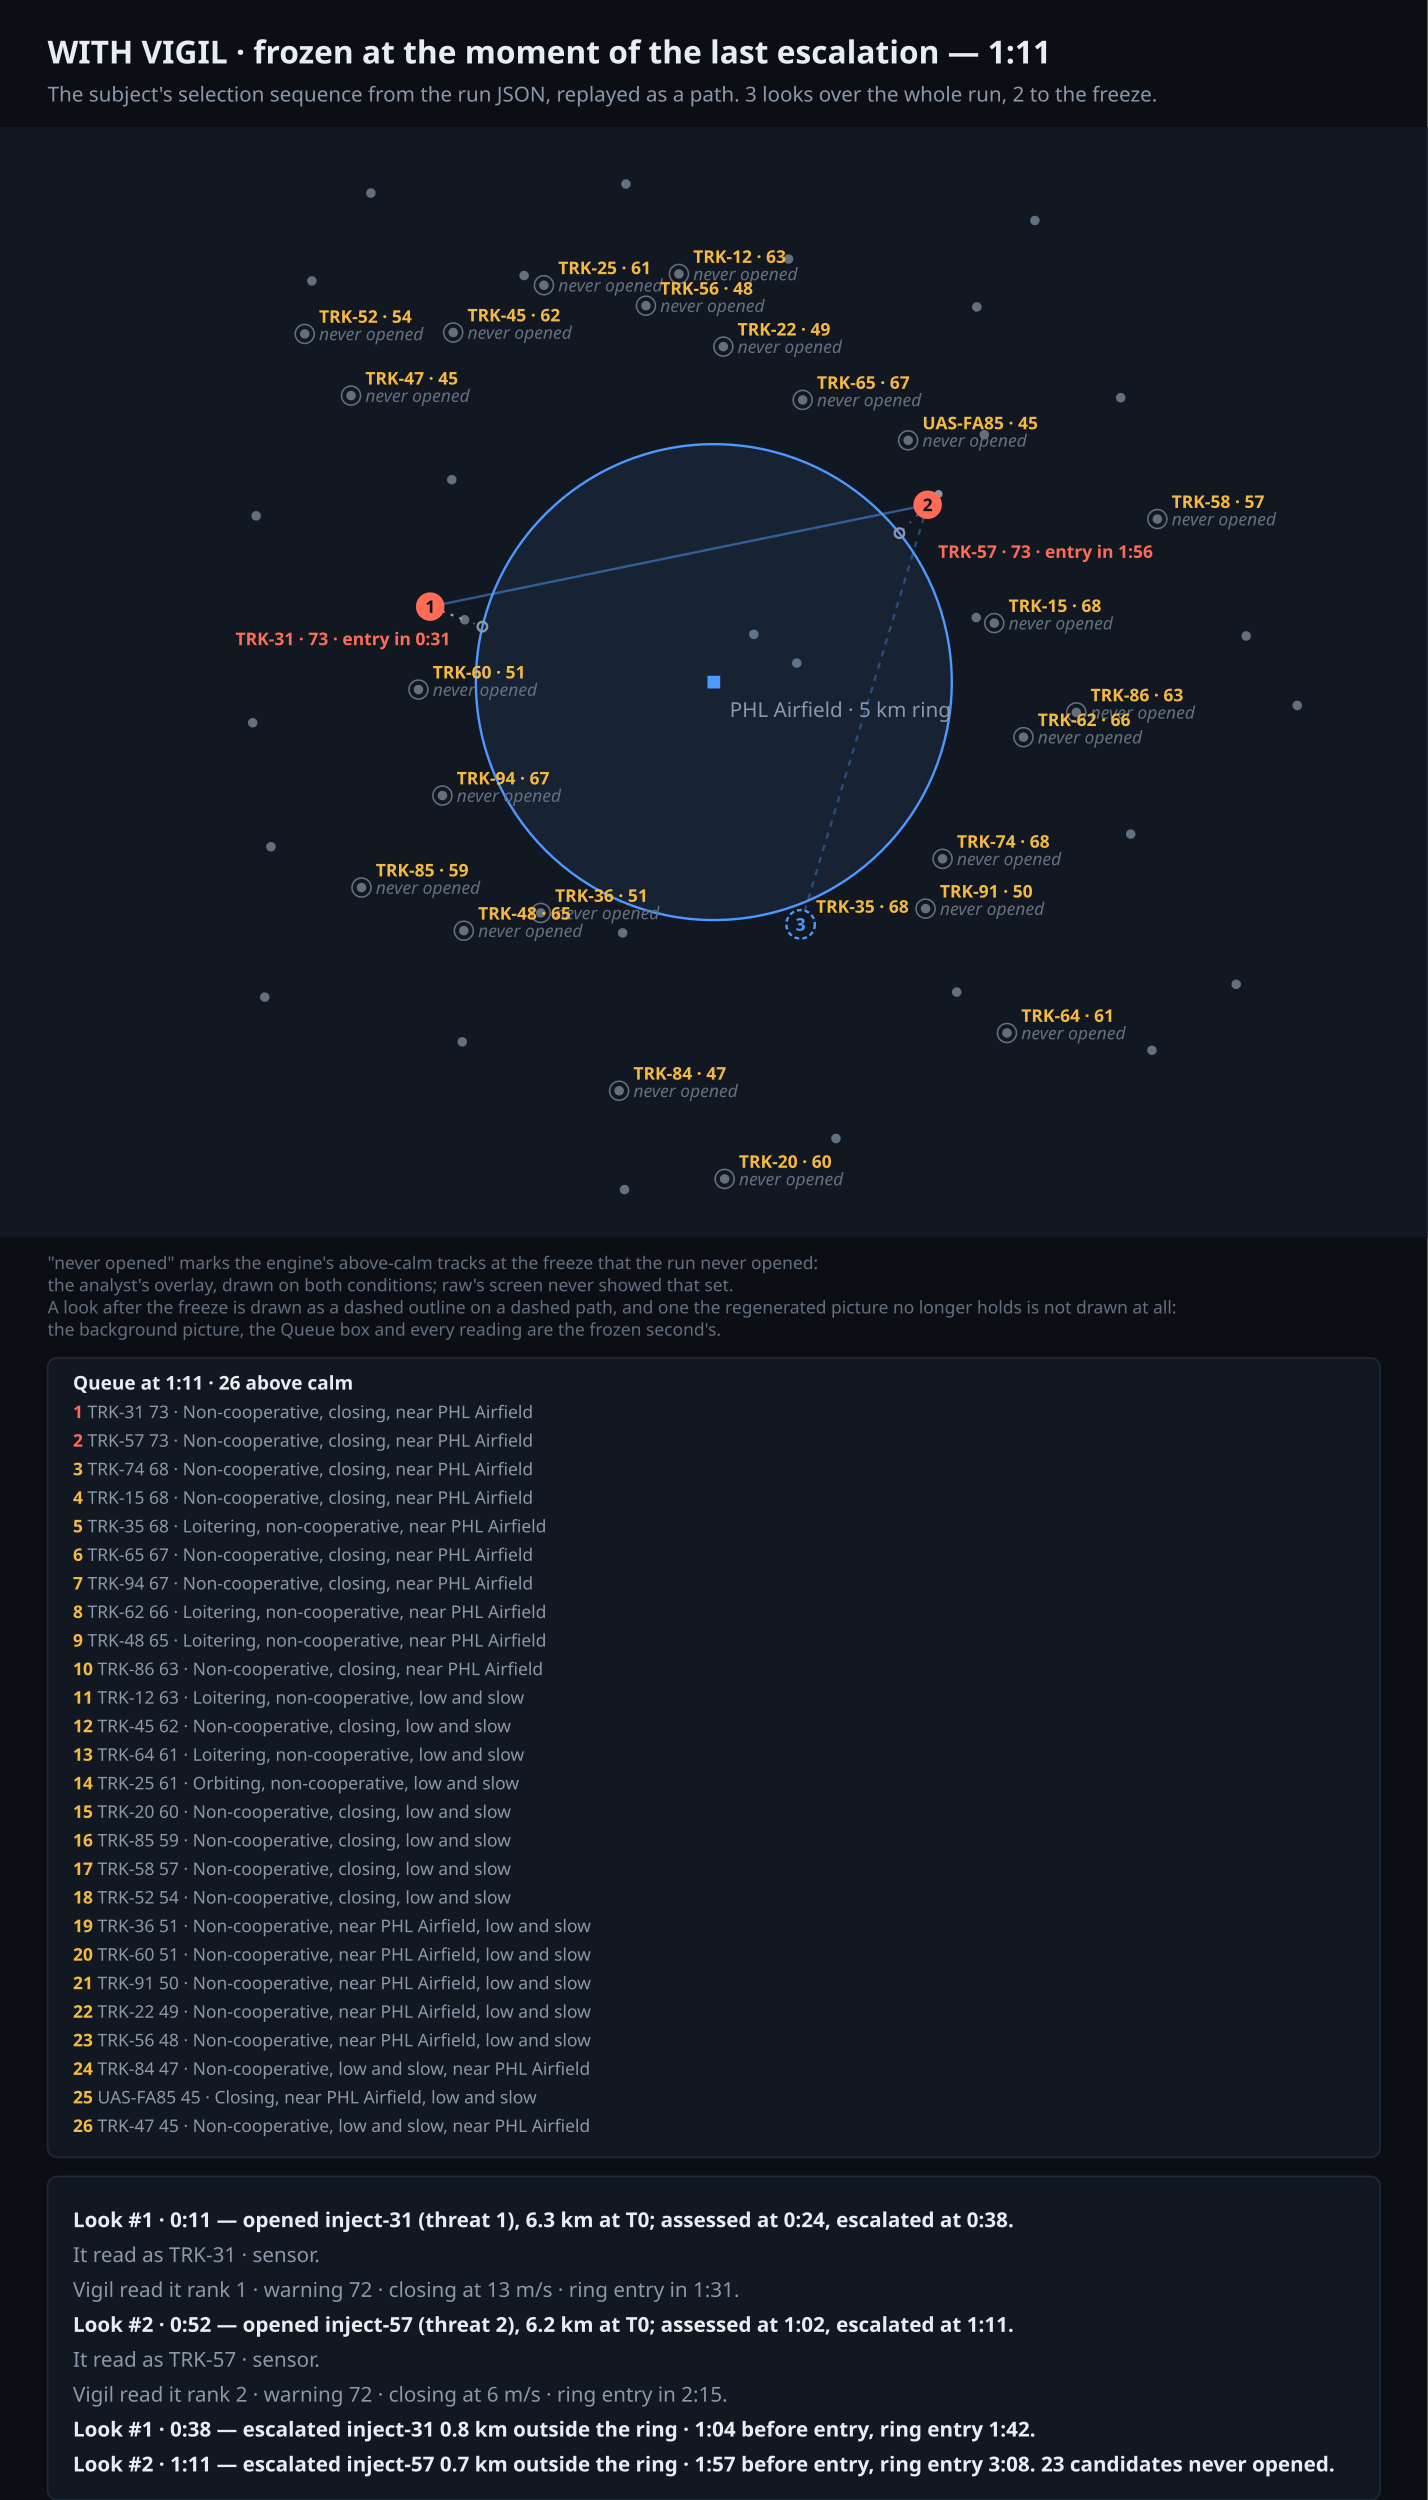
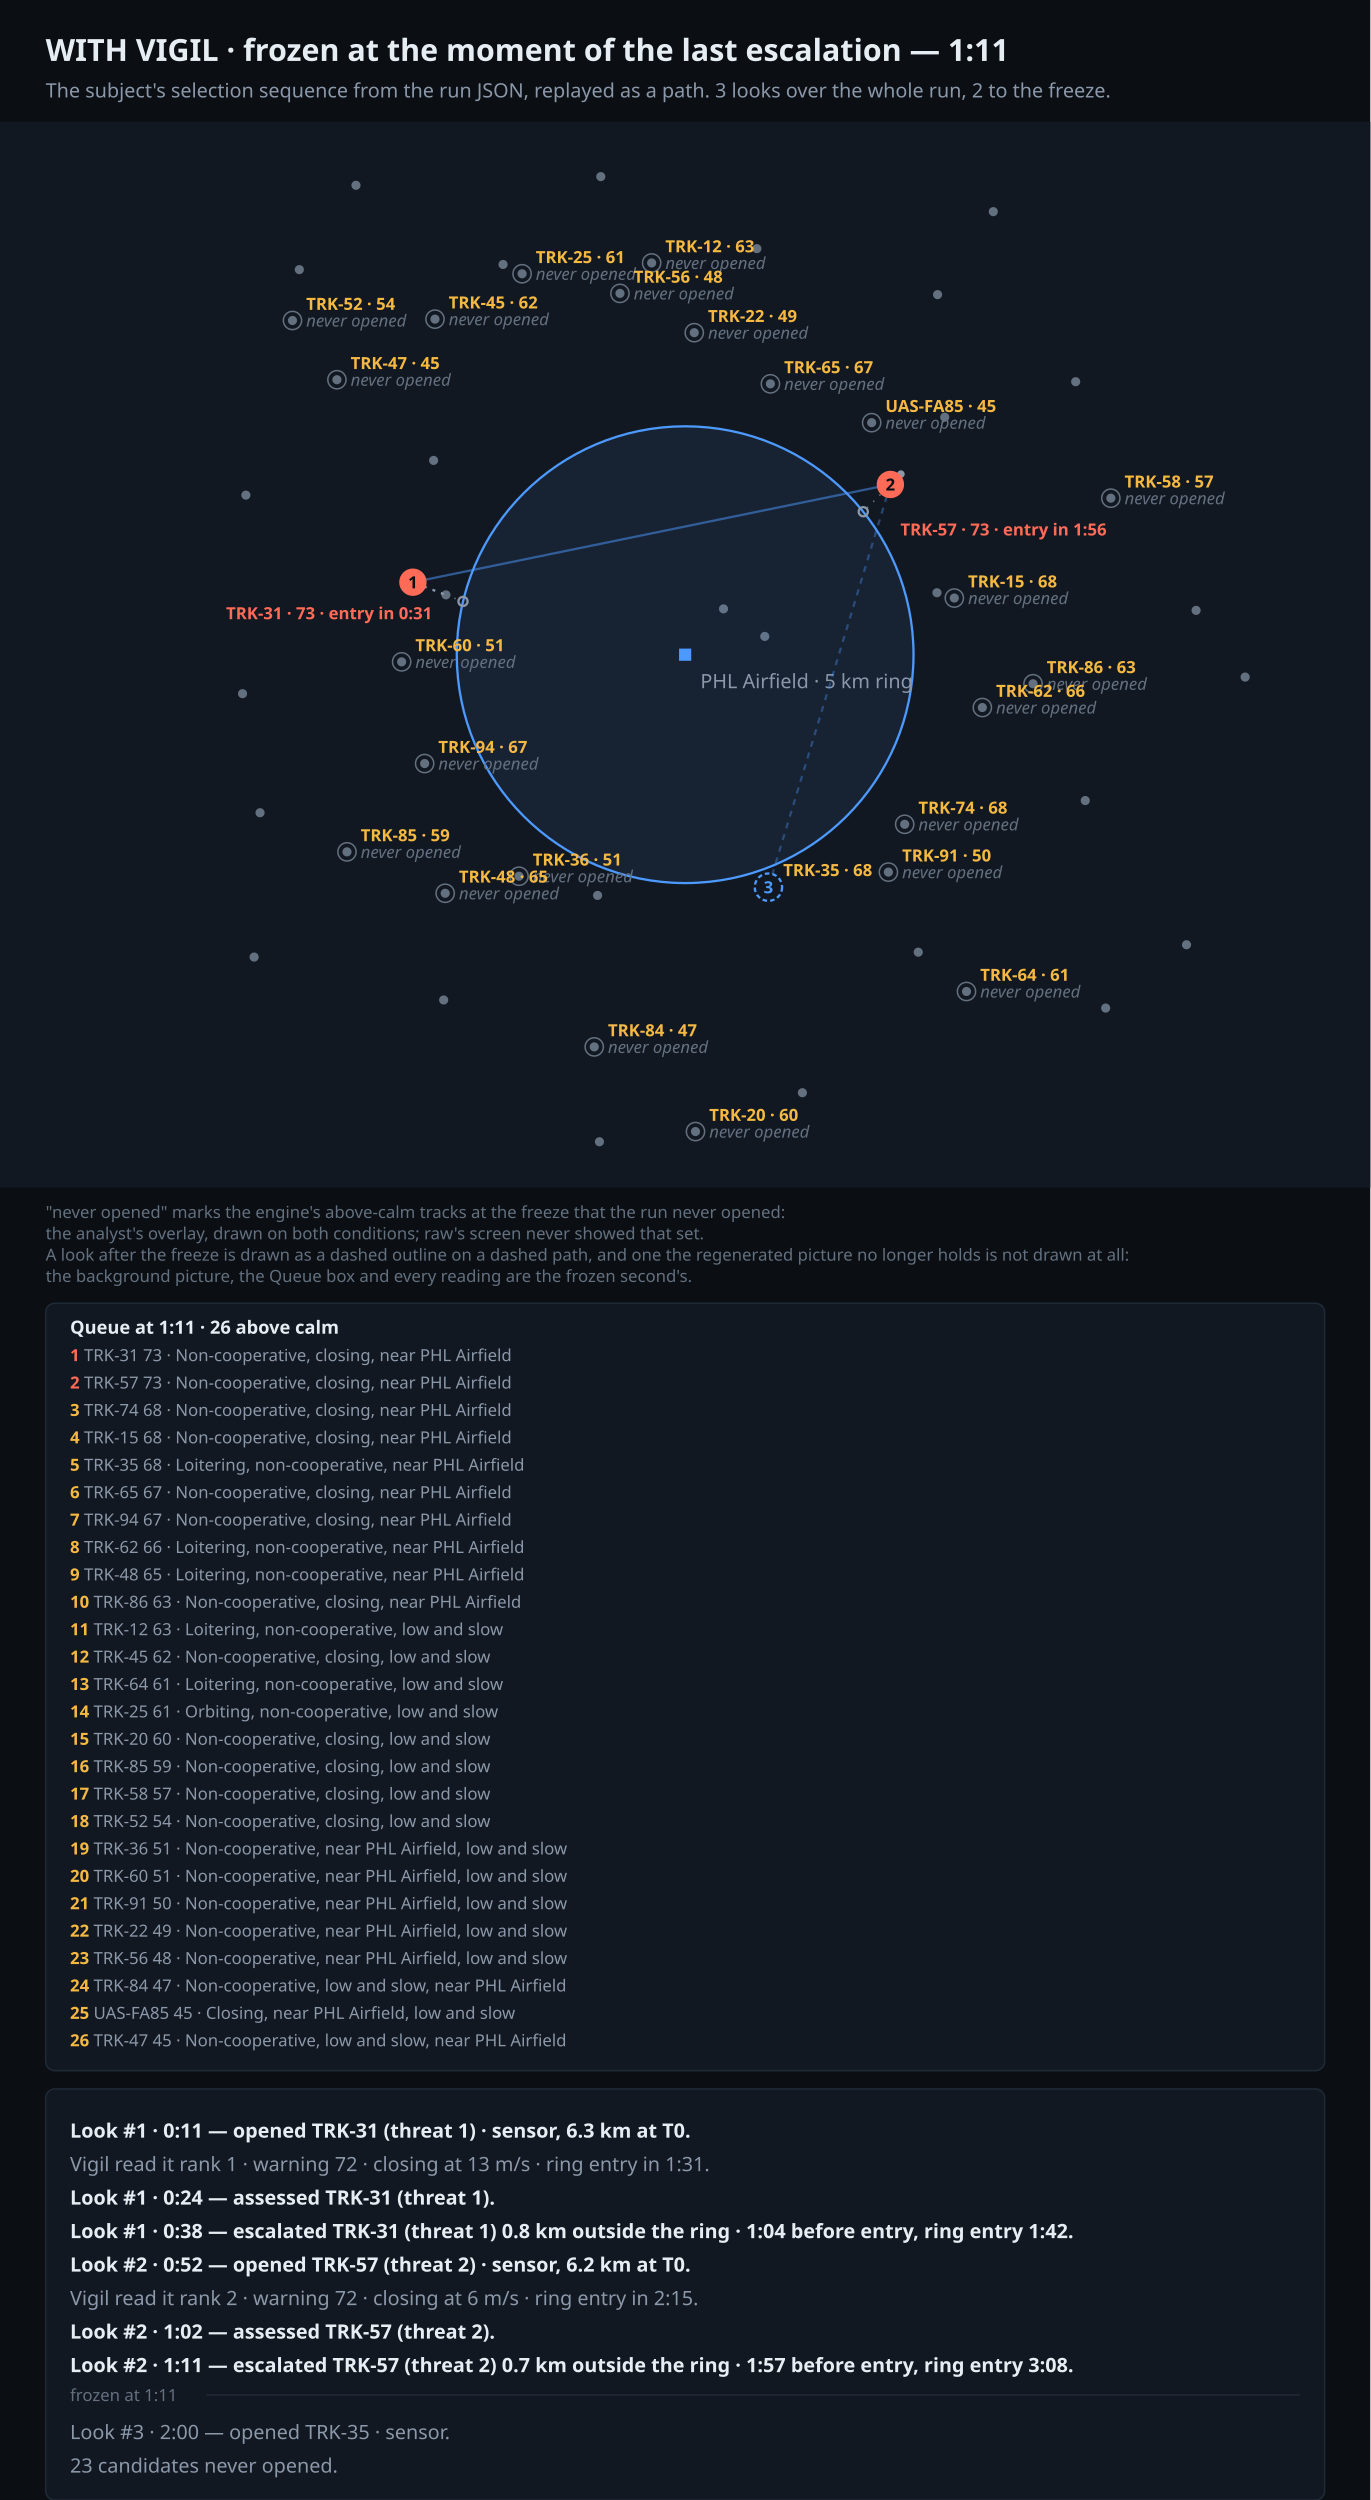
- <svg xmlns="http://www.w3.org/2000/svg" width="900" height="1576" viewBox="0 0 900 1576" data-subject="S05" data-scenario="03a" data-mode="vigil" data-run="1">
-   <rect width="900" height="1576" fill="#0b0f14" />
+ <svg xmlns="http://www.w3.org/2000/svg" width="900" height="1642" viewBox="0 0 900 1642" data-subject="S05" data-scenario="03a" data-mode="vigil" data-run="1">
+   <rect width="900" height="1642" fill="#0b0f14" />
  <text x="30" y="40" font-family="system-ui, sans-serif" class="title" font-size="20" font-weight="700" fill="#e6edf3">WITH VIGIL · frozen at the moment of the last escalation — 1:11</text>
  <text x="30" y="64" font-family="system-ui, sans-serif" class="subtitle" font-size="13" fill="#8b98a9">The subject's selection sequence from the run JSON, replayed as a path. 3 looks over the whole run, 2 to the freeze.</text>
  <defs>
    <clipPath id="panel">
      <rect x="0" y="0" width="900" height="700" />
    </clipPath>
  </defs>
  <g class="map" transform="translate(0 80)" clip-path="url(#panel)">
    <rect width="900" height="700" fill="#121821" />
    <circle class="track" data-id="adsb-a33716" cx="502.3" cy="338" r="3" fill="#63707f" />
    <circle class="track" data-id="adsb-a3b796" cx="170.8" cy="453.8" r="3" fill="#63707f" />
    <circle class="track" data-id="adsb-a43667" cx="475.2" cy="319.9" r="3" fill="#63707f" />
    <circle class="track" data-id="adsb-a7c7f2" cx="817.8" cy="364.7" r="3" fill="#63707f" />
    <circle class="track" data-id="adsb-a8021b" cx="615.4" cy="309.3" r="3" fill="#63707f" />
    <circle class="track" data-id="adsb-aa08fb" cx="652.4" cy="59" r="3" fill="#63707f" />
    <circle class="track" data-id="inject-100" cx="392.5" cy="508.1" r="3" fill="#63707f" />
    <circle class="track" data-id="inject-103" cx="497.1" cy="83.3" r="3" fill="#63707f" />
    <circle class="track" data-id="inject-104" cx="615.8" cy="113.5" r="3" fill="#63707f" />
    <circle class="track" data-id="inject-105" cx="706.5" cy="170.7" r="3" fill="#63707f" />
    <circle class="track" data-id="inject-106" cx="785.6" cy="320.9" r="3" fill="#63707f" />
    <circle class="track" data-id="inject-107" cx="712.8" cy="445.8" r="3" fill="#63707f" />
    <circle class="track" data-id="inject-108" cx="726.2" cy="582.1" r="3" fill="#63707f" />
    <circle class="track" data-id="inject-109" cx="527" cy="637.7" r="3" fill="#63707f" />
    <circle class="track" data-id="inject-110" cx="393.7" cy="669.9" r="3" fill="#63707f" />
    <circle class="track" data-id="inject-111" cx="291.4" cy="576.8" r="3" fill="#63707f" />
    <circle class="track" data-id="inject-112" cx="166.9" cy="548.6" r="3" fill="#63707f" />
    <circle class="track" data-id="inject-113" cx="159.3" cy="375.6" r="3" fill="#63707f" />
    <circle class="track" data-id="inject-114" cx="161.5" cy="245.2" r="3" fill="#63707f" />
    <circle class="track" data-id="inject-115" cx="196.6" cy="97.1" r="3" fill="#63707f" />
    <circle class="track" data-id="inject-116" cx="330.4" cy="93.7" r="3" fill="#63707f" />
    <circle class="track" data-id="inject-117" cx="394.6" cy="36" r="3" fill="#63707f" />
    <circle class="track" data-id="inject-118" cx="284.8" cy="222.4" r="3" fill="#63707f" />
    <circle class="track" data-id="inject-119" cx="779.3" cy="540.5" r="3" fill="#63707f" />
    <circle class="track" data-id="inject-12" cx="428" cy="92.7" r="3" fill="#63707f" />
    <circle class="track" data-id="inject-120" cx="572.5" cy="197.6" r="3" fill="#63707f" />
    <circle class="track" data-id="inject-121" cx="603.1" cy="545.4" r="3" fill="#63707f" />
    <circle class="track" data-id="inject-122" cx="233.8" cy="41.7" r="3" fill="#63707f" />
    <circle class="track" data-id="inject-123" cx="620.5" cy="194" r="3" fill="#63707f" />
    <circle class="track" data-id="inject-15" cx="626.8" cy="312.8" r="3" fill="#63707f" />
    <circle class="track" data-id="inject-20" cx="456.8" cy="663.2" r="3" fill="#63707f" />
    <circle class="track" data-id="inject-22" cx="456" cy="138.5" r="3" fill="#63707f" />
    <circle class="track" data-id="inject-25" cx="342.9" cy="99.8" r="3" fill="#63707f" />
    <circle class="track" data-id="inject-31" cx="292.9" cy="310.7" r="3" fill="#63707f" />
    <circle class="track" data-id="inject-35" cx="505.4" cy="502.4" r="3" fill="#63707f" />
    <circle class="track" data-id="inject-36" cx="340.9" cy="495.5" r="3" fill="#63707f" />
    <circle class="track" data-id="inject-45" cx="285.7" cy="129.6" r="3" fill="#63707f" />
    <circle class="track" data-id="inject-47" cx="221.3" cy="169.4" r="3" fill="#63707f" />
    <circle class="track" data-id="inject-48" cx="292.4" cy="506.7" r="3" fill="#63707f" />
    <circle class="track" data-id="inject-52" cx="192.1" cy="130.5" r="3" fill="#63707f" />
    <circle class="track" data-id="inject-56" cx="407.2" cy="112.7" r="3" fill="#63707f" />
    <circle class="track" data-id="inject-57" cx="582.4" cy="240.7" r="3" fill="#63707f" />
    <circle class="track" data-id="inject-58" cx="729.6" cy="247.2" r="3" fill="#63707f" />
    <circle class="track" data-id="inject-60" cx="263.8" cy="354.7" r="3" fill="#63707f" />
    <circle class="track" data-id="inject-62" cx="645.2" cy="384.7" r="3" fill="#63707f" />
    <circle class="track" data-id="inject-64" cx="634.8" cy="571.2" r="3" fill="#63707f" />
    <circle class="track" data-id="inject-65" cx="506" cy="172.1" r="3" fill="#63707f" />
    <circle class="track" data-id="inject-74" cx="594.2" cy="461.4" r="3" fill="#63707f" />
    <circle class="track" data-id="inject-84" cx="390.3" cy="607.6" r="3" fill="#63707f" />
    <circle class="track" data-id="inject-85" cx="227.9" cy="479.5" r="3" fill="#63707f" />
    <circle class="track" data-id="inject-86" cx="678.5" cy="369.1" r="3" fill="#63707f" />
    <circle class="track" data-id="inject-91" cx="583.5" cy="492.8" r="3" fill="#63707f" />
    <circle class="track" data-id="inject-94" cx="278.9" cy="421.5" r="3" fill="#63707f" />
    <circle class="ring" cx="450" cy="350" r="150" fill="#4c9aff" fill-opacity="0.08" stroke="#4c9aff" stroke-width="1.5" />
    <rect x="446" y="346" width="8" height="8" fill="#4c9aff" />
    <text x="460" y="372" font-family="system-ui, sans-serif" font-size="13" fill="#8b98a9">PHL Airfield · 5 km ring</text>
    <polyline points="267.3,300.9 267.6,301.1 268,301.2 268.3,301.3 268.7,301.5 269.1,301.6 269.4,301.7 269.8,301.9 270.1,302 270.5,302.2 270.9,302.3 271.2,302.4 271.6,302.6 271.9,302.7 272.3,302.8 272.7,303 273,303.1 273.4,303.3 273.8,303.4 274.1,303.5 274.5,303.7 274.8,303.8 275.2,304 275.6,304.1 275.9,304.2 276.3,304.4 276.6,304.5 277,304.6 277.4,304.8 277.7,304.9 278.1,305.1 278.5,305.2 278.8,305.3 279.2,305.5 279.5,305.6 279.9,305.8 280.2,305.9 280.6,306.1 281,306.2 281.3,306.3 281.7,306.5 282,306.6 282.4,306.7 282.8,306.9 283.1,307 283.5,307.2 283.9,307.3 284.2,307.4 284.6,307.6 284.9,307.7 285.3,307.8 285.7,308 286,308.1 286.4,308.3 286.7,308.4 287.1,308.5 287.5,308.7 287.8,308.8 288.2,309 288.6,309.1 288.9,309.2 289.3,309.4 289.6,309.5 290,309.6 290.3,309.8 290.7,309.9 291.1,310.1 291.4,310.2 291.8,310.3 292.1,310.5 292.5,310.6 292.9,310.7" fill="none" class="trail" data-id="inject-31" stroke="#8b98a9" stroke-width="1.5" stroke-dasharray="2 4" />
    <polyline points="292.9,310.7 293.2,310.9 293.6,311 294,311.2 294.3,311.3 294.7,311.4 295,311.6 295.4,311.7 295.8,311.8 296.1,312 296.5,312.1 296.8,312.3 297.2,312.4 297.6,312.5 297.9,312.7 298.3,312.8 298.7,313 299,313.1 299.4,313.2 299.7,313.4 300.1,313.5 300.4,313.6 300.8,313.8 301.2,313.9 301.5,314.1 301.9,314.2 302.3,314.3 302.6,314.5 303,314.6 303.3,314.7 303.7,314.9 304.1,315" fill="none" class="trail-ahead" data-id="inject-31" stroke="#63707f" stroke-width="1" stroke-dasharray="1 5" />
    <circle class="trail-first" data-id="inject-31" cx="267.3" cy="300.9" r="2.5" fill="#8b98a9" />
    <circle class="entry" data-id="inject-31" cx="304.1" cy="315" r="3" fill="none" stroke="#8b98a9" stroke-width="1.5" />
    <polyline points="591.7,231.4 591.5,231.5 591.4,231.7 591.3,231.8 591.1,231.9 591,232.1 590.9,232.2 590.7,232.3 590.6,232.4 590.5,232.6 590.4,232.7 590.2,232.8 590.1,233 590,233.1 589.8,233.2 589.7,233.4 589.6,233.5 589.4,233.6 589.3,233.8 589.2,233.9 589,234 588.9,234.1 588.8,234.3 588.7,234.4 588.5,234.6 588.4,234.7 588.3,234.8 588.1,235 588,235.1 587.9,235.2 587.7,235.4 587.6,235.5 587.5,235.6 587.3,235.7 587.2,235.9 587.1,236 586.9,236.1 586.8,236.3 586.7,236.4 586.6,236.5 586.4,236.7 586.3,236.8 586.2,236.9 586,237.1 585.9,237.2 585.8,237.3 585.6,237.4 585.5,237.6 585.4,237.7 585.2,237.8 585.1,238 585,238.1 584.8,238.2 584.7,238.4 584.6,238.5 584.5,238.6 584.3,238.8 584.2,238.9 584,239 583.9,239.1 583.8,239.3 583.7,239.4 583.5,239.5 583.4,239.7 583.3,239.8 583.2,239.9 583,240.1 582.9,240.2 582.7,240.3 582.6,240.5 582.5,240.6 582.4,240.7" fill="none" class="trail" data-id="inject-57" stroke="#8b98a9" stroke-width="1.5" stroke-dasharray="2 4" />
    <polyline points="582.4,240.7 582.2,240.9 582.1,241 581.9,241.1 581.8,241.2 581.7,241.4 581.6,241.5 581.4,241.6 581.3,241.8 581.2,241.9 581,242 580.9,242.2 580.8,242.3 580.6,242.4 580.5,242.6 580.4,242.7 580.3,242.8 580.1,242.9 580,243.1 579.9,243.2 579.7,243.3 579.6,243.5 579.5,243.6 579.3,243.7 579.2,243.9 579.1,244 578.9,244.1 578.8,244.3 578.7,244.4 578.5,244.5 578.4,244.6 578.3,244.8 578.2,244.9 578,245 577.9,245.2 577.8,245.3 577.6,245.4 577.5,245.6 577.4,245.7 577.2,245.8 577.1,246 577,246.1 576.8,246.2 576.7,246.3 576.6,246.5 576.4,246.6 576.3,246.7 576.2,246.9 576.1,247 575.9,247.1 575.8,247.3 575.7,247.4 575.5,247.5 575.4,247.7 575.3,247.8 575.1,247.9 575,248 574.9,248.2 574.7,248.3 574.6,248.4 574.5,248.6 574.4,248.7 574.2,248.8 574.1,249 573.9,249.1 573.8,249.2 573.7,249.4 573.6,249.5 573.4,249.6 573.3,249.7 573.2,249.9 573,250 572.9,250.1 572.8,250.3 572.6,250.4 572.5,250.5 572.4,250.7 572.3,250.8 572.1,250.9 572,251.1 571.8,251.2 571.7,251.3 571.6,251.4 571.5,251.6 571.3,251.7 571.2,251.8 571.1,252 570.9,252.1 570.8,252.2 570.7,252.4 570.5,252.5 570.4,252.7 570.3,252.8 570.2,252.9 570,253 569.9,253.2 569.7,253.3 569.6,253.4 569.5,253.6 569.4,253.7 569.2,253.8 569.1,254 569,254.1 568.8,254.2 568.7,254.4 568.6,254.5 568.4,254.6 568.3,254.7 568.2,254.9 568.1,255 567.9,255.1 567.8,255.3 567.6,255.4 567.5,255.5 567.4,255.7 567.3,255.8 567.1,255.9 567,256.1" fill="none" class="trail-ahead" data-id="inject-57" stroke="#63707f" stroke-width="1" stroke-dasharray="1 5" />
    <circle class="trail-first" data-id="inject-57" cx="591.7" cy="231.4" r="2.5" fill="#8b98a9" />
    <circle class="entry" data-id="inject-57" cx="567" cy="256.1" r="3" fill="none" stroke="#8b98a9" stroke-width="1.5" />
    <circle class="never-opened" data-id="inject-74" cx="594.2" cy="461.4" r="6" fill="none" stroke="#63707f" stroke-width="1" />
    <text x="603.2" y="465.4" font-family="system-ui, sans-serif" font-size="11" font-style="italic" fill="#63707f">never opened</text>
    <circle class="never-opened" data-id="inject-15" cx="626.8" cy="312.8" r="6" fill="none" stroke="#63707f" stroke-width="1" />
    <text x="635.8" y="316.8" font-family="system-ui, sans-serif" font-size="11" font-style="italic" fill="#63707f">never opened</text>
    <circle class="never-opened" data-id="inject-65" cx="506" cy="172.1" r="6" fill="none" stroke="#63707f" stroke-width="1" />
    <text x="515" y="176.1" font-family="system-ui, sans-serif" font-size="11" font-style="italic" fill="#63707f">never opened</text>
    <circle class="never-opened" data-id="inject-94" cx="278.9" cy="421.5" r="6" fill="none" stroke="#63707f" stroke-width="1" />
    <text x="287.9" y="425.5" font-family="system-ui, sans-serif" font-size="11" font-style="italic" fill="#63707f">never opened</text>
    <circle class="never-opened" data-id="inject-62" cx="645.2" cy="384.7" r="6" fill="none" stroke="#63707f" stroke-width="1" />
    <text x="654.2" y="388.7" font-family="system-ui, sans-serif" font-size="11" font-style="italic" fill="#63707f">never opened</text>
    <circle class="never-opened" data-id="inject-48" cx="292.4" cy="506.7" r="6" fill="none" stroke="#63707f" stroke-width="1" />
    <text x="301.4" y="510.7" font-family="system-ui, sans-serif" font-size="11" font-style="italic" fill="#63707f">never opened</text>
    <circle class="never-opened" data-id="inject-86" cx="678.5" cy="369.1" r="6" fill="none" stroke="#63707f" stroke-width="1" />
    <text x="687.5" y="373.1" font-family="system-ui, sans-serif" font-size="11" font-style="italic" fill="#63707f">never opened</text>
    <circle class="never-opened" data-id="inject-12" cx="428" cy="92.7" r="6" fill="none" stroke="#63707f" stroke-width="1" />
    <text x="437" y="96.7" font-family="system-ui, sans-serif" font-size="11" font-style="italic" fill="#63707f">never opened</text>
    <circle class="never-opened" data-id="inject-45" cx="285.7" cy="129.6" r="6" fill="none" stroke="#63707f" stroke-width="1" />
    <text x="294.7" y="133.6" font-family="system-ui, sans-serif" font-size="11" font-style="italic" fill="#63707f">never opened</text>
    <circle class="never-opened" data-id="inject-64" cx="634.8" cy="571.2" r="6" fill="none" stroke="#63707f" stroke-width="1" />
    <text x="643.8" y="575.2" font-family="system-ui, sans-serif" font-size="11" font-style="italic" fill="#63707f">never opened</text>
    <circle class="never-opened" data-id="inject-25" cx="342.9" cy="99.8" r="6" fill="none" stroke="#63707f" stroke-width="1" />
    <text x="351.9" y="103.8" font-family="system-ui, sans-serif" font-size="11" font-style="italic" fill="#63707f">never opened</text>
    <circle class="never-opened" data-id="inject-20" cx="456.8" cy="663.2" r="6" fill="none" stroke="#63707f" stroke-width="1" />
    <text x="465.8" y="667.2" font-family="system-ui, sans-serif" font-size="11" font-style="italic" fill="#63707f">never opened</text>
    <circle class="never-opened" data-id="inject-85" cx="227.9" cy="479.5" r="6" fill="none" stroke="#63707f" stroke-width="1" />
    <text x="236.9" y="483.5" font-family="system-ui, sans-serif" font-size="11" font-style="italic" fill="#63707f">never opened</text>
    <circle class="never-opened" data-id="inject-58" cx="729.6" cy="247.2" r="6" fill="none" stroke="#63707f" stroke-width="1" />
    <text x="738.6" y="251.2" font-family="system-ui, sans-serif" font-size="11" font-style="italic" fill="#63707f">never opened</text>
    <circle class="never-opened" data-id="inject-52" cx="192.1" cy="130.5" r="6" fill="none" stroke="#63707f" stroke-width="1" />
    <text x="201.1" y="134.5" font-family="system-ui, sans-serif" font-size="11" font-style="italic" fill="#63707f">never opened</text>
    <circle class="never-opened" data-id="inject-36" cx="340.9" cy="495.5" r="6" fill="none" stroke="#63707f" stroke-width="1" />
    <text x="349.9" y="499.5" font-family="system-ui, sans-serif" font-size="11" font-style="italic" fill="#63707f">never opened</text>
    <circle class="never-opened" data-id="inject-60" cx="263.8" cy="354.7" r="6" fill="none" stroke="#63707f" stroke-width="1" />
    <text x="272.8" y="358.7" font-family="system-ui, sans-serif" font-size="11" font-style="italic" fill="#63707f">never opened</text>
    <circle class="never-opened" data-id="inject-91" cx="583.5" cy="492.8" r="6" fill="none" stroke="#63707f" stroke-width="1" />
    <text x="592.5" y="496.8" font-family="system-ui, sans-serif" font-size="11" font-style="italic" fill="#63707f">never opened</text>
    <circle class="never-opened" data-id="inject-22" cx="456" cy="138.5" r="6" fill="none" stroke="#63707f" stroke-width="1" />
    <text x="465" y="142.5" font-family="system-ui, sans-serif" font-size="11" font-style="italic" fill="#63707f">never opened</text>
    <circle class="never-opened" data-id="inject-56" cx="407.2" cy="112.7" r="6" fill="none" stroke="#63707f" stroke-width="1" />
    <text x="416.2" y="116.7" font-family="system-ui, sans-serif" font-size="11" font-style="italic" fill="#63707f">never opened</text>
    <circle class="never-opened" data-id="inject-84" cx="390.3" cy="607.6" r="6" fill="none" stroke="#63707f" stroke-width="1" />
    <text x="399.3" y="611.6" font-family="system-ui, sans-serif" font-size="11" font-style="italic" fill="#63707f">never opened</text>
    <circle class="never-opened" data-id="inject-120" cx="572.5" cy="197.6" r="6" fill="none" stroke="#63707f" stroke-width="1" />
    <text x="581.5" y="201.6" font-family="system-ui, sans-serif" font-size="11" font-style="italic" fill="#63707f">never opened</text>
    <circle class="never-opened" data-id="inject-47" cx="221.3" cy="169.4" r="6" fill="none" stroke="#63707f" stroke-width="1" />
    <text x="230.3" y="173.4" font-family="system-ui, sans-serif" font-size="11" font-style="italic" fill="#63707f">never opened</text>
    <polyline points="271.2,302.4 584.8,238.2" fill="none" class="path" stroke="#4c9aff" stroke-opacity="0.5" stroke-width="1.5" />
    <polyline points="584.8,238.2 504.7,502.7" fill="none" class="path-late" stroke="#4c9aff" stroke-opacity="0.35" stroke-width="1.5" stroke-dasharray="4 4" />
    <circle class="hop" data-k="1" data-id="inject-31" data-t="11" cx="271.2" cy="302.4" r="9" fill="#ff6b57" />
    <text x="271.2" y="306.4" font-family="system-ui, sans-serif" font-size="11" font-weight="700" text-anchor="middle" fill="#0b0f14">1</text>
    <circle class="hop" data-k="2" data-id="inject-57" data-t="52" cx="584.8" cy="238.2" r="9" fill="#ff6b57" />
    <text x="584.8" y="242.2" font-family="system-ui, sans-serif" font-size="11" font-weight="700" text-anchor="middle" fill="#0b0f14">2</text>
    <circle class="hop-late" data-k="3" data-id="inject-35" data-t="120" cx="504.7" cy="502.7" r="9" fill="#121821" stroke="#4c9aff" stroke-width="1.5" stroke-dasharray="3 2" />
    <text x="504.7" y="506.7" font-family="system-ui, sans-serif" font-size="11" font-weight="700" text-anchor="middle" fill="#4c9aff">3</text>
    <text x="603.2" y="454.4" font-family="system-ui, sans-serif" class="vigil-label" data-id="inject-74" font-size="11" font-weight="600" fill="#f5b942">TRK-74 · 68</text>
    <text x="635.8" y="305.8" font-family="system-ui, sans-serif" class="vigil-label" data-id="inject-15" font-size="11" font-weight="600" fill="#f5b942">TRK-15 · 68</text>
    <text x="514.4" y="495.4" font-family="system-ui, sans-serif" class="vigil-label" data-id="inject-35" font-size="11" font-weight="600" fill="#f5b942">TRK-35 · 68</text>
    <text x="515" y="165.1" font-family="system-ui, sans-serif" class="vigil-label" data-id="inject-65" font-size="11" font-weight="600" fill="#f5b942">TRK-65 · 67</text>
    <text x="287.9" y="414.5" font-family="system-ui, sans-serif" class="vigil-label" data-id="inject-94" font-size="11" font-weight="600" fill="#f5b942">TRK-94 · 67</text>
    <text x="654.2" y="377.7" font-family="system-ui, sans-serif" class="vigil-label" data-id="inject-62" font-size="11" font-weight="600" fill="#f5b942">TRK-62 · 66</text>
    <text x="301.4" y="499.7" font-family="system-ui, sans-serif" class="vigil-label" data-id="inject-48" font-size="11" font-weight="600" fill="#f5b942">TRK-48 · 65</text>
    <text x="687.5" y="362.1" font-family="system-ui, sans-serif" class="vigil-label" data-id="inject-86" font-size="11" font-weight="600" fill="#f5b942">TRK-86 · 63</text>
    <text x="437" y="85.7" font-family="system-ui, sans-serif" class="vigil-label" data-id="inject-12" font-size="11" font-weight="600" fill="#f5b942">TRK-12 · 63</text>
    <text x="294.7" y="122.6" font-family="system-ui, sans-serif" class="vigil-label" data-id="inject-45" font-size="11" font-weight="600" fill="#f5b942">TRK-45 · 62</text>
    <text x="643.8" y="564.2" font-family="system-ui, sans-serif" class="vigil-label" data-id="inject-64" font-size="11" font-weight="600" fill="#f5b942">TRK-64 · 61</text>
    <text x="351.9" y="92.8" font-family="system-ui, sans-serif" class="vigil-label" data-id="inject-25" font-size="11" font-weight="600" fill="#f5b942">TRK-25 · 61</text>
    <text x="465.8" y="656.2" font-family="system-ui, sans-serif" class="vigil-label" data-id="inject-20" font-size="11" font-weight="600" fill="#f5b942">TRK-20 · 60</text>
    <text x="236.9" y="472.5" font-family="system-ui, sans-serif" class="vigil-label" data-id="inject-85" font-size="11" font-weight="600" fill="#f5b942">TRK-85 · 59</text>
    <text x="738.6" y="240.2" font-family="system-ui, sans-serif" class="vigil-label" data-id="inject-58" font-size="11" font-weight="600" fill="#f5b942">TRK-58 · 57</text>
    <text x="201.1" y="123.5" font-family="system-ui, sans-serif" class="vigil-label" data-id="inject-52" font-size="11" font-weight="600" fill="#f5b942">TRK-52 · 54</text>
    <text x="349.9" y="488.5" font-family="system-ui, sans-serif" class="vigil-label" data-id="inject-36" font-size="11" font-weight="600" fill="#f5b942">TRK-36 · 51</text>
    <text x="272.8" y="347.7" font-family="system-ui, sans-serif" class="vigil-label" data-id="inject-60" font-size="11" font-weight="600" fill="#f5b942">TRK-60 · 51</text>
    <text x="592.5" y="485.8" font-family="system-ui, sans-serif" class="vigil-label" data-id="inject-91" font-size="11" font-weight="600" fill="#f5b942">TRK-91 · 50</text>
    <text x="465" y="131.5" font-family="system-ui, sans-serif" class="vigil-label" data-id="inject-22" font-size="11" font-weight="600" fill="#f5b942">TRK-22 · 49</text>
    <text x="416.2" y="105.7" font-family="system-ui, sans-serif" class="vigil-label" data-id="inject-56" font-size="11" font-weight="600" fill="#f5b942">TRK-56 · 48</text>
    <text x="399.3" y="600.6" font-family="system-ui, sans-serif" class="vigil-label" data-id="inject-84" font-size="11" font-weight="600" fill="#f5b942">TRK-84 · 47</text>
    <text x="581.5" y="190.6" font-family="system-ui, sans-serif" class="vigil-label" data-id="inject-120" font-size="11" font-weight="600" fill="#f5b942">UAS-FA85 · 45</text>
    <text x="230.3" y="162.4" font-family="system-ui, sans-serif" class="vigil-label" data-id="inject-47" font-size="11" font-weight="600" fill="#f5b942">TRK-47 · 45</text>
    <text x="283.9" y="326.7" font-family="system-ui, sans-serif" class="vigil-threat-label" data-id="inject-31" font-size="11" font-weight="600" text-anchor="end" fill="#ff6b57">TRK-31 · 73 · entry in 0:31</text>
    <text x="591.4" y="271.7" font-family="system-ui, sans-serif" class="vigil-threat-label" data-id="inject-57" font-size="11" font-weight="600" fill="#ff6b57">TRK-57 · 73 · entry in 1:56</text>
  </g>
  <text x="30" y="800" font-family="system-ui, sans-serif" class="footnote" font-size="11" fill="#63707f">"never opened" marks the engine's above-calm tracks at the freeze that the run never opened:</text>
  <text x="30" y="814" font-family="system-ui, sans-serif" class="footnote" font-size="11" fill="#63707f">the analyst's overlay, drawn on both conditions; raw's screen never showed that set.</text>
  <text x="30" y="828" font-family="system-ui, sans-serif" class="footnote" font-size="11" fill="#63707f">A look after the freeze is drawn as a dashed outline on a dashed path, and one the regenerated picture no longer holds is not drawn at all:</text>
  <text x="30" y="842" font-family="system-ui, sans-serif" class="footnote" font-size="11" fill="#63707f">the background picture, the Queue box and every reading are the frozen second's.</text>
  <rect class="vigil-queue" x="30" y="856" width="840" height="504" rx="6" fill="#121821" stroke="#1f2a37" />
  <text x="46" y="876" font-family="system-ui, sans-serif" class="vigil-queue-title" font-size="12" font-weight="700" fill="#e6edf3">Queue at 1:11 · 26 above calm</text>
  <text x="46" y="894" font-family="system-ui, sans-serif" class="vigil-queue-line" data-id="inject-31" font-size="11" fill="#8b98a9">
    <tspan font-weight="700" fill="#ff6b57">1</tspan> TRK-31 73 · Non-cooperative, closing, near PHL Airfield</text>
  <text x="46" y="912" font-family="system-ui, sans-serif" class="vigil-queue-line" data-id="inject-57" font-size="11" fill="#8b98a9">
    <tspan font-weight="700" fill="#ff6b57">2</tspan> TRK-57 73 · Non-cooperative, closing, near PHL Airfield</text>
  <text x="46" y="930" font-family="system-ui, sans-serif" class="vigil-queue-line" data-id="inject-74" font-size="11" fill="#8b98a9">
    <tspan font-weight="700" fill="#f5b942">3</tspan> TRK-74 68 · Non-cooperative, closing, near PHL Airfield</text>
  <text x="46" y="948" font-family="system-ui, sans-serif" class="vigil-queue-line" data-id="inject-15" font-size="11" fill="#8b98a9">
    <tspan font-weight="700" fill="#f5b942">4</tspan> TRK-15 68 · Non-cooperative, closing, near PHL Airfield</text>
  <text x="46" y="966" font-family="system-ui, sans-serif" class="vigil-queue-line" data-id="inject-35" font-size="11" fill="#8b98a9">
    <tspan font-weight="700" fill="#f5b942">5</tspan> TRK-35 68 · Loitering, non-cooperative, near PHL Airfield</text>
  <text x="46" y="984" font-family="system-ui, sans-serif" class="vigil-queue-line" data-id="inject-65" font-size="11" fill="#8b98a9">
    <tspan font-weight="700" fill="#f5b942">6</tspan> TRK-65 67 · Non-cooperative, closing, near PHL Airfield</text>
  <text x="46" y="1002" font-family="system-ui, sans-serif" class="vigil-queue-line" data-id="inject-94" font-size="11" fill="#8b98a9">
    <tspan font-weight="700" fill="#f5b942">7</tspan> TRK-94 67 · Non-cooperative, closing, near PHL Airfield</text>
  <text x="46" y="1020" font-family="system-ui, sans-serif" class="vigil-queue-line" data-id="inject-62" font-size="11" fill="#8b98a9">
    <tspan font-weight="700" fill="#f5b942">8</tspan> TRK-62 66 · Loitering, non-cooperative, near PHL Airfield</text>
  <text x="46" y="1038" font-family="system-ui, sans-serif" class="vigil-queue-line" data-id="inject-48" font-size="11" fill="#8b98a9">
    <tspan font-weight="700" fill="#f5b942">9</tspan> TRK-48 65 · Loitering, non-cooperative, near PHL Airfield</text>
  <text x="46" y="1056" font-family="system-ui, sans-serif" class="vigil-queue-line" data-id="inject-86" font-size="11" fill="#8b98a9">
    <tspan font-weight="700" fill="#f5b942">10</tspan> TRK-86 63 · Non-cooperative, closing, near PHL Airfield</text>
  <text x="46" y="1074" font-family="system-ui, sans-serif" class="vigil-queue-line" data-id="inject-12" font-size="11" fill="#8b98a9">
    <tspan font-weight="700" fill="#f5b942">11</tspan> TRK-12 63 · Loitering, non-cooperative, low and slow</text>
  <text x="46" y="1092" font-family="system-ui, sans-serif" class="vigil-queue-line" data-id="inject-45" font-size="11" fill="#8b98a9">
    <tspan font-weight="700" fill="#f5b942">12</tspan> TRK-45 62 · Non-cooperative, closing, low and slow</text>
  <text x="46" y="1110" font-family="system-ui, sans-serif" class="vigil-queue-line" data-id="inject-64" font-size="11" fill="#8b98a9">
    <tspan font-weight="700" fill="#f5b942">13</tspan> TRK-64 61 · Loitering, non-cooperative, low and slow</text>
  <text x="46" y="1128" font-family="system-ui, sans-serif" class="vigil-queue-line" data-id="inject-25" font-size="11" fill="#8b98a9">
    <tspan font-weight="700" fill="#f5b942">14</tspan> TRK-25 61 · Orbiting, non-cooperative, low and slow</text>
  <text x="46" y="1146" font-family="system-ui, sans-serif" class="vigil-queue-line" data-id="inject-20" font-size="11" fill="#8b98a9">
    <tspan font-weight="700" fill="#f5b942">15</tspan> TRK-20 60 · Non-cooperative, closing, low and slow</text>
  <text x="46" y="1164" font-family="system-ui, sans-serif" class="vigil-queue-line" data-id="inject-85" font-size="11" fill="#8b98a9">
    <tspan font-weight="700" fill="#f5b942">16</tspan> TRK-85 59 · Non-cooperative, closing, low and slow</text>
  <text x="46" y="1182" font-family="system-ui, sans-serif" class="vigil-queue-line" data-id="inject-58" font-size="11" fill="#8b98a9">
    <tspan font-weight="700" fill="#f5b942">17</tspan> TRK-58 57 · Non-cooperative, closing, low and slow</text>
  <text x="46" y="1200" font-family="system-ui, sans-serif" class="vigil-queue-line" data-id="inject-52" font-size="11" fill="#8b98a9">
    <tspan font-weight="700" fill="#f5b942">18</tspan> TRK-52 54 · Non-cooperative, closing, low and slow</text>
  <text x="46" y="1218" font-family="system-ui, sans-serif" class="vigil-queue-line" data-id="inject-36" font-size="11" fill="#8b98a9">
    <tspan font-weight="700" fill="#f5b942">19</tspan> TRK-36 51 · Non-cooperative, near PHL Airfield, low and slow</text>
  <text x="46" y="1236" font-family="system-ui, sans-serif" class="vigil-queue-line" data-id="inject-60" font-size="11" fill="#8b98a9">
    <tspan font-weight="700" fill="#f5b942">20</tspan> TRK-60 51 · Non-cooperative, near PHL Airfield, low and slow</text>
  <text x="46" y="1254" font-family="system-ui, sans-serif" class="vigil-queue-line" data-id="inject-91" font-size="11" fill="#8b98a9">
    <tspan font-weight="700" fill="#f5b942">21</tspan> TRK-91 50 · Non-cooperative, near PHL Airfield, low and slow</text>
  <text x="46" y="1272" font-family="system-ui, sans-serif" class="vigil-queue-line" data-id="inject-22" font-size="11" fill="#8b98a9">
    <tspan font-weight="700" fill="#f5b942">22</tspan> TRK-22 49 · Non-cooperative, near PHL Airfield, low and slow</text>
  <text x="46" y="1290" font-family="system-ui, sans-serif" class="vigil-queue-line" data-id="inject-56" font-size="11" fill="#8b98a9">
    <tspan font-weight="700" fill="#f5b942">23</tspan> TRK-56 48 · Non-cooperative, near PHL Airfield, low and slow</text>
  <text x="46" y="1308" font-family="system-ui, sans-serif" class="vigil-queue-line" data-id="inject-84" font-size="11" fill="#8b98a9">
    <tspan font-weight="700" fill="#f5b942">24</tspan> TRK-84 47 · Non-cooperative, low and slow, near PHL Airfield</text>
  <text x="46" y="1326" font-family="system-ui, sans-serif" class="vigil-queue-line" data-id="inject-120" font-size="11" fill="#8b98a9">
    <tspan font-weight="700" fill="#f5b942">25</tspan> UAS-FA85 45 · Closing, near PHL Airfield, low and slow</text>
  <text x="46" y="1344" font-family="system-ui, sans-serif" class="vigil-queue-line" data-id="inject-47" font-size="11" fill="#8b98a9">
    <tspan font-weight="700" fill="#f5b942">26</tspan> TRK-47 45 · Non-cooperative, low and slow, near PHL Airfield</text>
-   <rect x="30" y="1372" width="840" height="204" rx="6" fill="#121821" stroke="#1f2a37" />
-   <text x="46" y="1404" font-family="system-ui, sans-serif" class="caption" font-size="13" font-weight="600" fill="#e6edf3">Look #1 · 0:11 — opened inject-31 (threat 1), 6.3 km at T0; assessed at 0:24, escalated at 0:38.</text>
-   <text x="46" y="1426" font-family="system-ui, sans-serif" class="caption" font-size="13" fill="#8b98a9">It read as TRK-31 · sensor.</text>
-   <text x="46" y="1448" font-family="system-ui, sans-serif" class="caption" font-size="13" fill="#8b98a9">Vigil read it rank 1 · warning 72 · closing at 13 m/s · ring entry in 1:31.</text>
-   <text x="46" y="1470" font-family="system-ui, sans-serif" class="caption" font-size="13" font-weight="600" fill="#e6edf3">Look #2 · 0:52 — opened inject-57 (threat 2), 6.2 km at T0; assessed at 1:02, escalated at 1:11.</text>
-   <text x="46" y="1492" font-family="system-ui, sans-serif" class="caption" font-size="13" fill="#8b98a9">It read as TRK-57 · sensor.</text>
+   <rect x="30" y="1372" width="840" height="270" rx="6" fill="#121821" stroke="#1f2a37" />
+   <text x="46" y="1404" font-family="system-ui, sans-serif" class="caption" font-size="13" font-weight="600" fill="#e6edf3">Look #1 · 0:11 — opened TRK-31 (threat 1) · sensor, 6.3 km at T0.</text>
+   <text x="46" y="1426" font-family="system-ui, sans-serif" class="caption" font-size="13" fill="#8b98a9">Vigil read it rank 1 · warning 72 · closing at 13 m/s · ring entry in 1:31.</text>
+   <text x="46" y="1448" font-family="system-ui, sans-serif" class="caption" font-size="13" font-weight="600" fill="#e6edf3">Look #1 · 0:24 — assessed TRK-31 (threat 1).</text>
+   <text x="46" y="1470" font-family="system-ui, sans-serif" class="caption" font-size="13" font-weight="600" fill="#e6edf3">Look #1 · 0:38 — escalated TRK-31 (threat 1) 0.8 km outside the ring · 1:04 before entry, ring entry 1:42.</text>
+   <text x="46" y="1492" font-family="system-ui, sans-serif" class="caption" font-size="13" font-weight="600" fill="#e6edf3">Look #2 · 0:52 — opened TRK-57 (threat 2) · sensor, 6.2 km at T0.</text>
  <text x="46" y="1514" font-family="system-ui, sans-serif" class="caption" font-size="13" fill="#8b98a9">Vigil read it rank 2 · warning 72 · closing at 6 m/s · ring entry in 2:15.</text>
-   <text x="46" y="1536" font-family="system-ui, sans-serif" class="caption" font-size="13" font-weight="600" fill="#e6edf3">Look #1 · 0:38 — escalated inject-31 0.8 km outside the ring · 1:04 before entry, ring entry 1:42.</text>
-   <text x="46" y="1558" font-family="system-ui, sans-serif" class="caption" font-size="13" font-weight="600" fill="#e6edf3">Look #2 · 1:11 — escalated inject-57 0.7 km outside the ring · 1:57 before entry, ring entry 3:08. 23 candidates never opened.</text>
+   <text x="46" y="1536" font-family="system-ui, sans-serif" class="caption" font-size="13" font-weight="600" fill="#e6edf3">Look #2 · 1:02 — assessed TRK-57 (threat 2).</text>
+   <text x="46" y="1558" font-family="system-ui, sans-serif" class="caption" font-size="13" font-weight="600" fill="#e6edf3">Look #2 · 1:11 — escalated TRK-57 (threat 2) 0.7 km outside the ring · 1:57 before entry, ring entry 3:08.</text>
+   <text x="46" y="1577" font-family="system-ui, sans-serif" class="caption-rule-label" font-size="11" fill="#63707f">frozen at 1:11</text>
+   <line class="caption-rule" x1="135.6" y1="1573" x2="854" y2="1573" stroke="#1f2a37" />
+   <text x="46" y="1602" font-family="system-ui, sans-serif" class="caption" font-size="13" fill="#8b98a9">Look #3 · 2:00 — opened TRK-35 · sensor.</text>
+   <text x="46" y="1624" font-family="system-ui, sans-serif" class="caption" font-size="13" fill="#8b98a9">23 candidates never opened.</text>
</svg>
